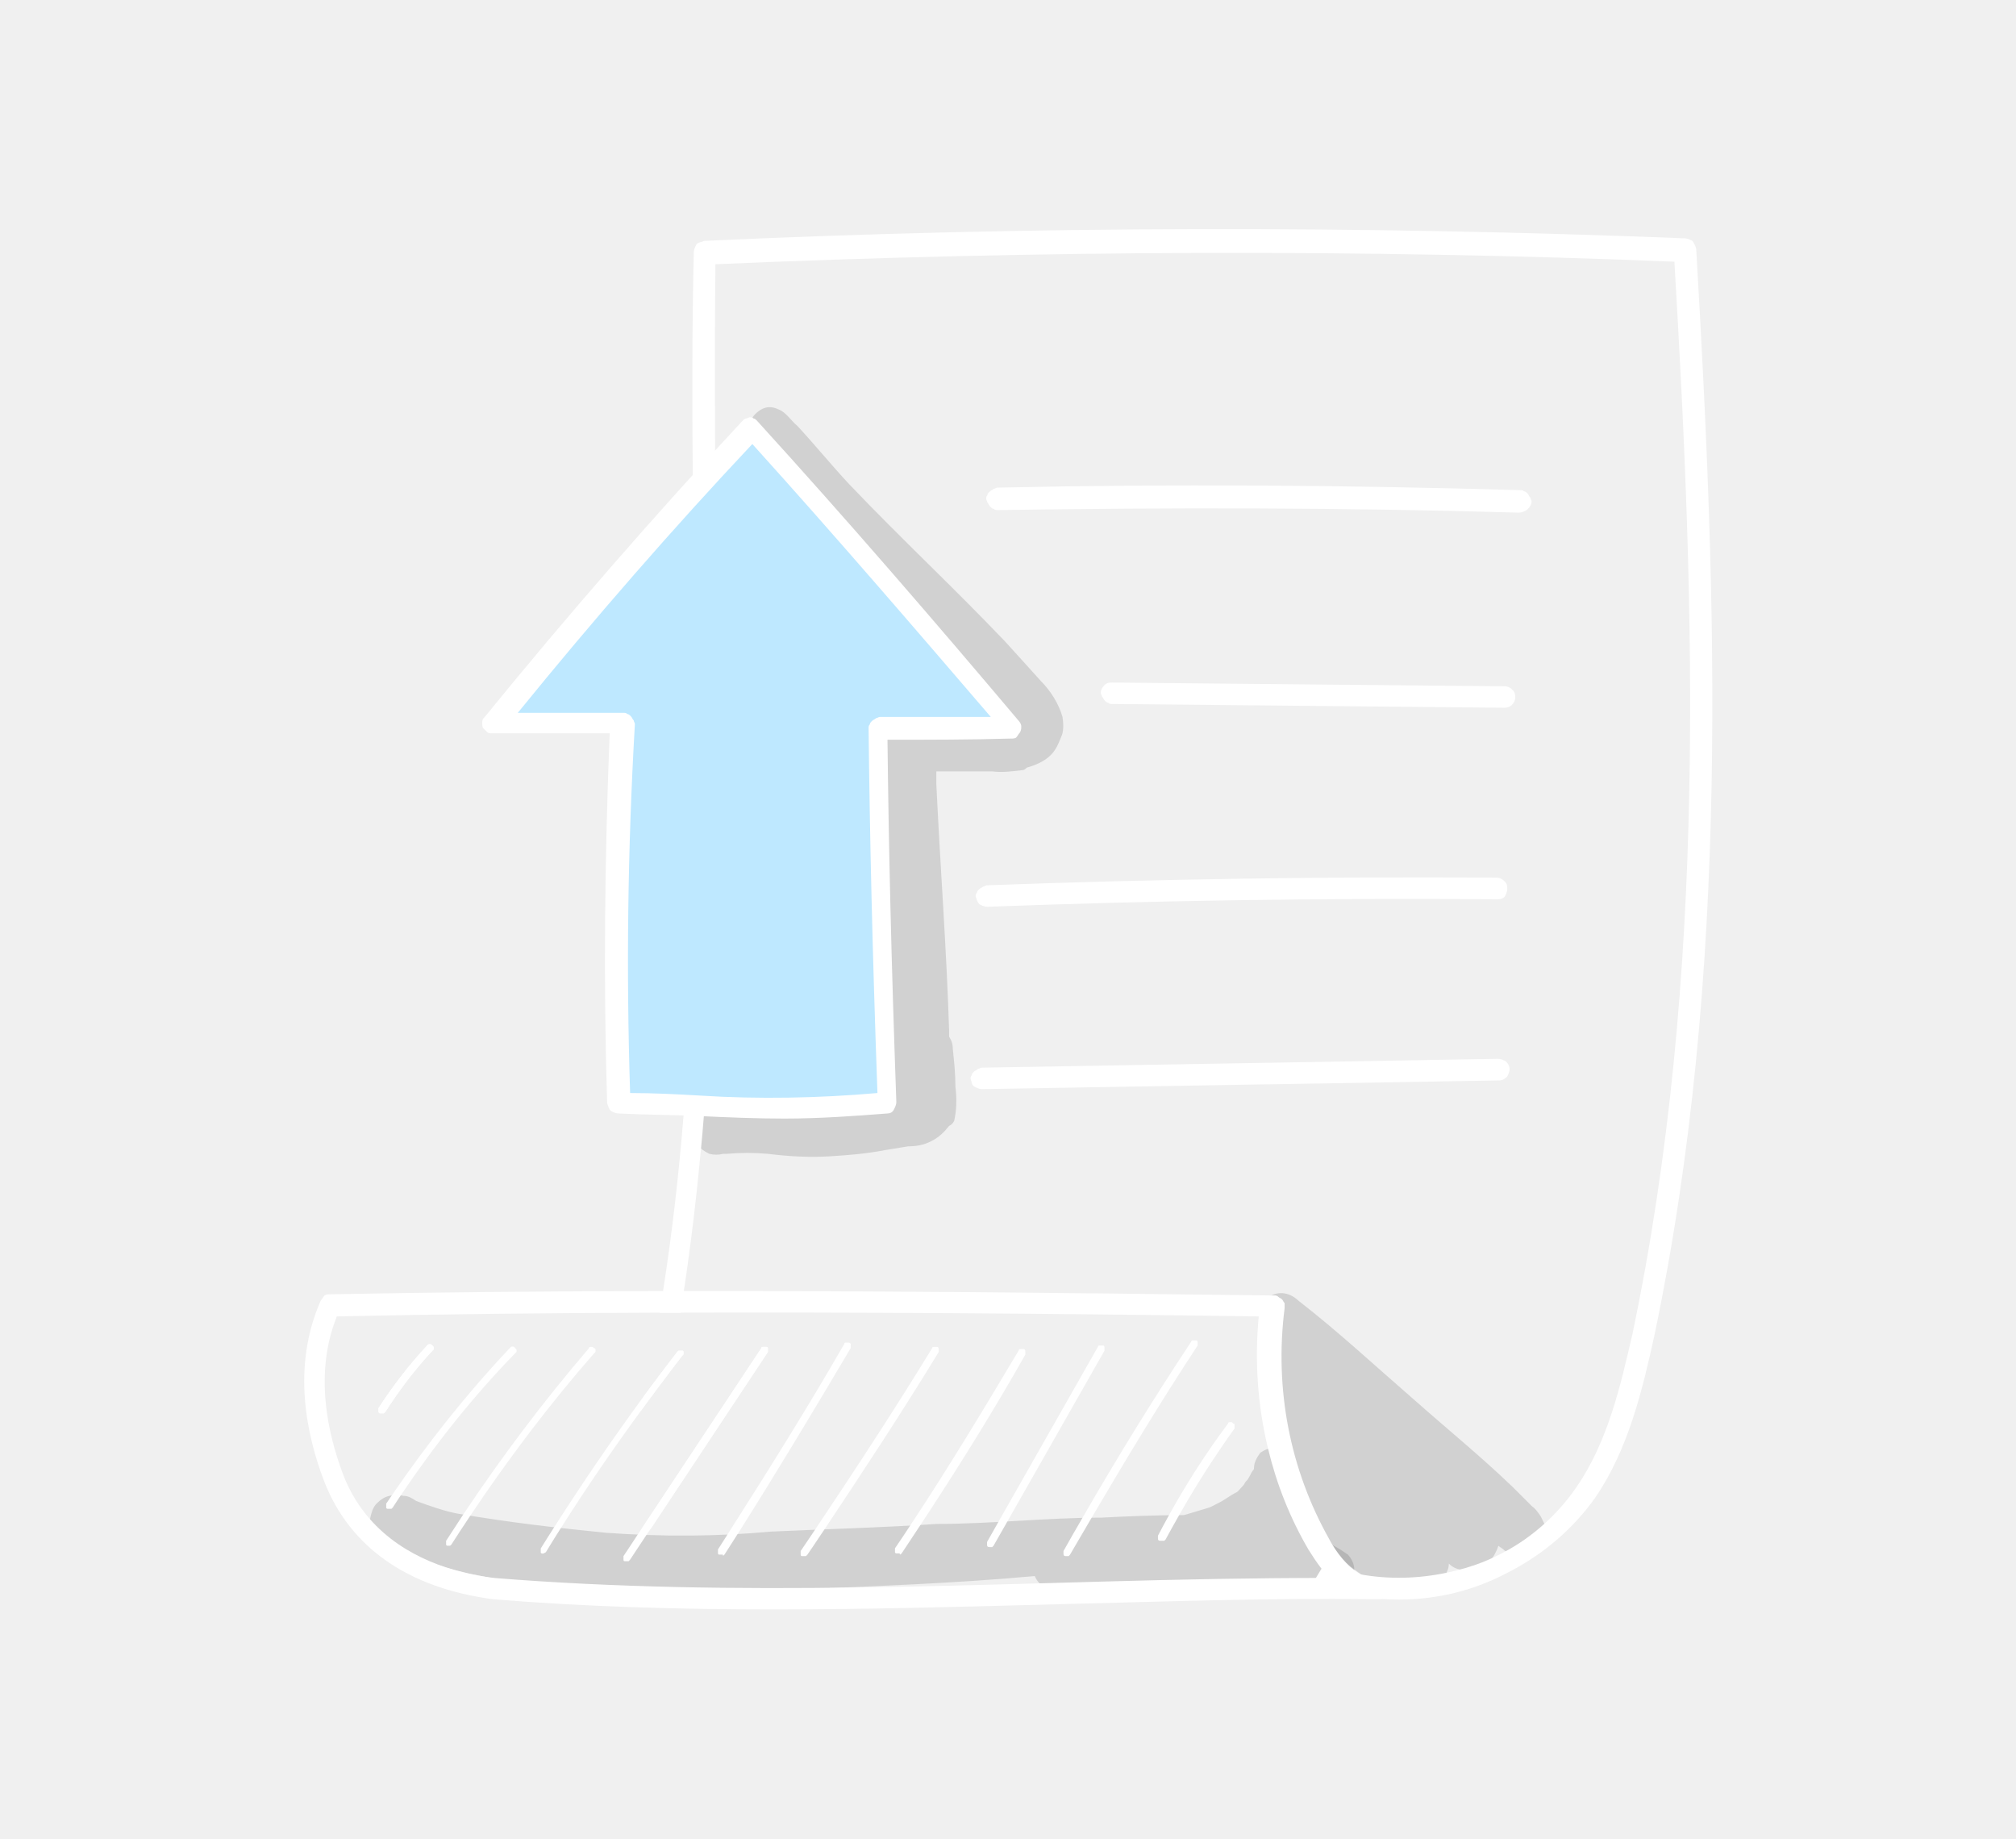
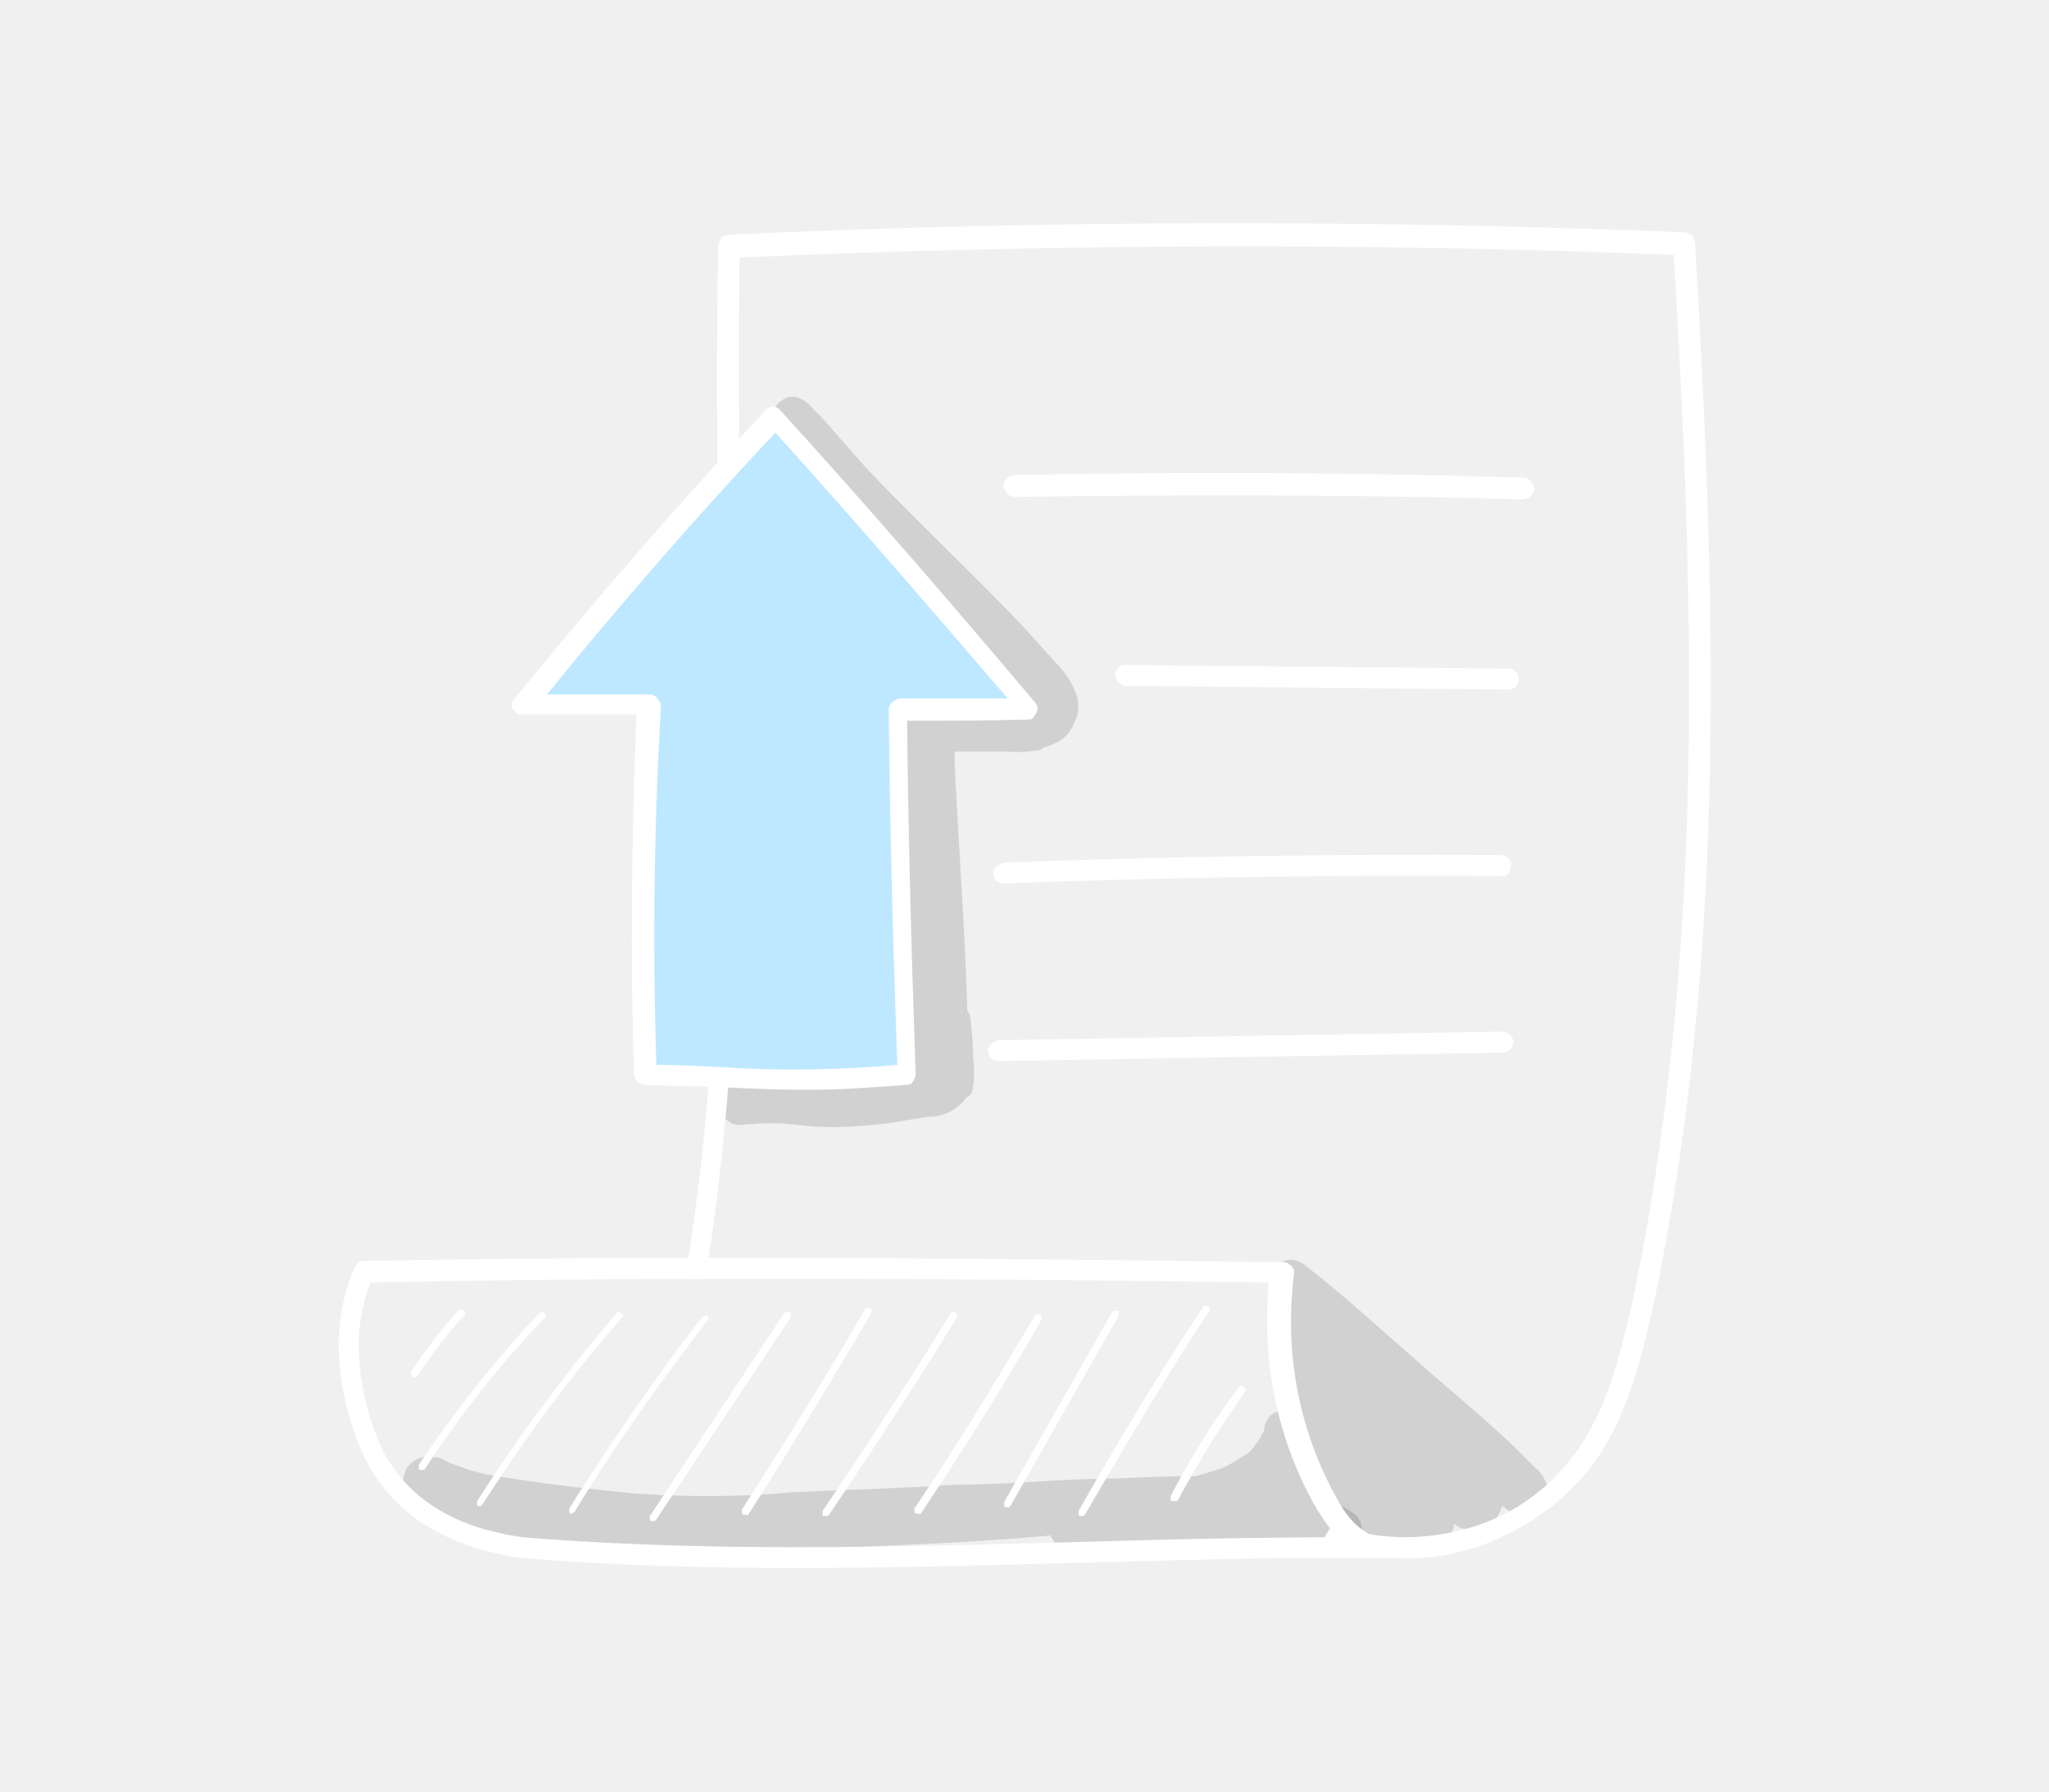
- <svg xmlns="http://www.w3.org/2000/svg" width="132.447" height="120.775" version="1.1" id="Layer_1" x="0px" y="0px" viewBox="0 0 1080 1080" style="enable-background:new 0 0 1080 1080;" xml:space="preserve">
+ <svg xmlns="http://www.w3.org/2000/svg" width="132.447" height="115.775" version="1.1" id="Layer_1" x="0px" y="0px" viewBox="0 0 1080 1080" style="enable-background:new 0 0 1080 1080;" xml:space="preserve">
  <style type="text/css">
	.st0{opacity:0.129;}
	.st1{opacity:0.13;}
	.st2{fill:#FFFFFF;}
	.st3{fill:#BEE8FF;}
	.st4{fill:#C5E6FB;}
</style>
  <g class="st0">
    <path d="M739.8,913.2c-5.2-3.7-10.5-6.7-16.5-9c-0.7-2.2-2.2-4.5-3-7.5v0.7c-3-6.7-5.2-13.5-7.5-20.2c-0.7-2.2-3.7-14.2-4.5-15.7   c0-3-1.5-6-3.7-8.2c-2.2-2.2-5.2-3-8.2-3s-6,1.5-8.2,3c-2.2,3-3.7,6-3.7,9c0,0.7,0,0.7-0.7,1.5c-0.7,0.7-1.5,3-3,5.2   c-0.7,0.7-1.5,1.5-2.2,3c-6,6.7-1.5,2.2-10.5,8.2c-2.2,1.5-5.2,3-8.2,4.5l-1.5,0.7c-7.5,2.2-12,3.7-15,4.5   c-15.7,0-33.7,0.7-48.7,1.5c-32.2,0-64.4,3.7-96.7,3.7c-32.2,2.2-65.2,3-97.4,4.5c-32.2,3-64.4,3-96.7,0.7c-30-3-56.2-6-86.9-11.2   c-8.2-1.5-16.5-4.5-24.7-7.5c-2.2-1.5-4.5-3-7.5-3c-3-0.7-5.2-0.7-8.2,0c-3,0.7-5.2,2.2-7.5,4.5c-2.2,2.2-3,5.2-3.7,8.2   c-0.7,3,0,6,1.5,8.2c1.5,3,3,5.2,6,6.7c18,9,37.5,15.7,57.7,19.5c3,0.7,17.2,3,22.5,3.7c1.5,0,3.7,0.7,5.2,0.7   c26.2,4.5,51.7,6.7,77.9,7.5c24.7,0.7,48.7-2.2,73.4-3.7c48.7-2.2,97.4-3.7,146.1-8.2c0.7,1.5,1.5,3,3,4.5c6,5.2,15,3,22.5,3.7   l-3-0.7c17.2,0.7,34.5,0,51.7-1.5c19.5-1.5,39-2.2,58.4-1.5c3.7,0,6.7,0.7,10.5,0.7c1.5,1.5,3,3,5.2,3.7c2.2,0.7,4.5,1.5,6.7,1.5   c2.2,0,4.5-1.5,6.7-3c1.5,0,3.7,0.7,5.2,0.7h1.5C738.3,937.2,749.5,924.5,739.8,913.2z" />
  </g>
  <g>
    <g class="st0">
      <path d="M855.2,895.2c-0.7-1.5-1.5-3-2.2-4.5c-1.5-2.2-3-4.5-5.2-6c-3.7-3.7-7.5-7.5-11.2-11.2c-18.7-18-39-34.5-58.4-51.7    c-22.5-19.5-44.2-39.7-67.4-57.7c-14.2-13.5-32.2,6-16.5,18l0.7,0.7c-2.2,2.2-3.7,6-4.5,9c0,3.7,0.7,6.7,2.2,9.7    c0.7,0.7,0.7,1.5,1.5,2.2c-0.7,1.5-0.7,3-1.5,3.7c-1.5,11.2,0.7,22.5,4.5,33c-0.7,5.2,0,10.5,0.7,15.7c3,13.5,8.2,25.5,16.5,36    c15,21,59.2,63.7,82.4,33c1.5-2.2,2.2-4.5,2.2-6.7c2.2,2.2,5.2,3.7,9,3.7c3,0.7,6.7,0,9.7-1.5c3-0.7,5.2-3,6.7-5.2    c1.5-2.2,3-5.2,3.7-7.5c0.7,0.7,2.2,1.5,3,2.2l0.7,0.7c1.5,0.7,3,1.5,3.7,1.5c3,0.7,5.2,0.7,8.2,0c3-0.7,5.2-2.2,7.5-3.7    c2.2-2.2,3.7-4.5,4.5-6.7C855.9,901.2,855.9,898.2,855.2,895.2z" />
    </g>
    <g class="st0">
      <path d="M572,421c-2.2-7.5-6.7-15-12.7-21c-6.7-7.5-14.2-15.7-21-23.2c-30-31.5-61.4-60.7-91.4-92.2    c-10.5-11.2-20.2-23.2-30.7-34.5c-3.7-3-6.7-8.2-11.2-9.7c-3-1.5-6-1.5-8.2-0.7c-2.2,0.7-5.2,3-6.7,5.2c-0.7,2.2-1.5,3.7-1.5,6    s0.7,4.5,1.5,6c0,0.7,0.7,0.7,1.5,1.5c0.7,0.7,1.5,1.5,2.2,3l0.7,0.7c33,41.2,71.2,76.4,106.4,115.4c13.5,15,36.7,39.7,44.2,47.2    c0,0,0.7,0.7,0.7,1.5v0.7c-0.7,0-1.5,0-2.2,0.7c-17.2-1.5-34.5-1.5-51.7-0.7c-0.7,0-2.2,0-3,0c-3-0.7-6-0.7-9,0.7    c-4.5,0-8.2,1.5-12,3c-3,1.5-5.2,3.7-6.7,6c-1.5,3-1.5,6-0.7,9c3,27,9,86.9,9.7,127.4c2.2,21,2.2,42.7,1.5,64.4c0,2.2,0,4.5,0,6.7    l0,0c0,0.7,0,1.5,0,1.5c-17.2,3-34.5,5.2-51.7,5.2c-15.7-1.5-31.5-2.2-47.2-1.5c-3,0-6,0.7-9,1.5c-3,1.5-5.2,3.7-7.5,6    c-1.5,2.2-2.2,5.2-1.5,8.2c0,3,1.5,5.2,3,7.5c1.5,2.2,3.7,3.7,6.7,5.2c3,0.7,5.2,0.7,8.2,0h2.2c8.2-0.7,15.7-0.7,24,0    c12,1.5,24,2.2,36,1.5c11.2-0.7,21.7-1.5,33-3.7c4.5-0.7,9-1.5,13.5-2.2c4.5,0,9-0.7,13.5-3s7.5-5.2,10.5-9c1.5-0.7,2.2-1.5,3-3    c1.5-6.7,1.5-13.5,0.7-20.2c0-7.5-0.7-14.2-1.5-21.7c0-3-0.7-5.2-2.2-7.5c0-1.5,0-2.2,0-3.7c-1.5-48-5.2-95.9-7.5-144.6    c0-2.2,0-5.2,0-7.5c8.2,0,17.2,0,25.5,0c0.7,0,1.5,0,2.2,0c1.5,0,3,0,5.2,0c6,0.7,11.2,0,17.2-0.7c1.5,0,2.2-0.7,3-1.5    c5.2-1.5,10.5-3.7,14.2-7.5c3-3,4.5-6.7,6-10.5C572.7,430,572.7,425.5,572,421z" />
    </g>
    <path class="st2" d="M326.2,819.9c-0.6,2.9-1.2,5.8-1.9,8.8c5.7-7.8,11.4-15.4,17.2-23.1c0.5-2.7,1-5.4,1.5-8.1   C337.4,804.9,331.7,812.3,326.2,819.9z M716.6,933.9c1.5,0,2.9,0.1,4.4,0.1c3.3,0.1,6.5,0.1,9.8,0.2c0.2,0.1,0.4,0.1,0.6,0.2   c9.3,2.7,18.6,4.2,28.2,4.8c3.3,0.2,6.7,0.3,10.1,0.3c22.5,0,44.2-5.2,65.2-16.5c20.2-10.5,37.5-25.5,50.2-43.5   c19.5-28.5,27.7-63.7,34.5-94.4c45-214.3,36.7-433.1,24.7-639.1c-0.8-2.2-1.5-3.7-2.2-4.5c-1.5-0.8-3-1.5-4.5-1.5   c-188.1-7.5-382.1-7.5-576.2,1.5c-1.5,0.8-3.8,0.8-4.5,2.2c-0.8,1.5-1.5,3-1.5,4.5c-1,43.3-1,87.3-0.6,130.6c0,3,0.1,6,0.1,9.1   c0,3.6,0.1,7.1,0.1,10.6c0.1,13,0.3,25.8,0.4,38.5c1.2,104.5,2.4,205.8-5.1,306c-0.1,1.9-0.3,3.8-0.4,5.8c-0.2,2.1-0.3,4.2-0.5,6.4   c-2.8,34.6-6.7,69-12.1,103.4c-0.3,2-0.6,4-1,6.1c-0.3,2.1-0.7,4.3-1,6.4c4.1,0,8.2,0,12.3,0c0.4-2.1,0.7-4.3,1-6.4   c0.3-2,0.6-4,0.9-6c4.2-27.8,7.5-55.7,10.1-83.5c0.6-6.4,1.2-12.9,1.7-19.4c0.1-1.1,0.2-2.3,0.3-3.4c0.1-1,0.2-2,0.2-3   c0.2-1.8,0.3-3.7,0.4-5.5c7.7-102.8,6.7-205.3,5.9-305.9c0-17.7-0.1-35.6-0.1-53.6c0-3.5,0-7.1-0.1-10.6c0-3.1,0-6.1,0-9.2   c-0.1-36.5-0.2-73.2,0.2-109.4c189.6-8.2,379.1-9,563.4-1.5c12,203,19.5,419.6-24.7,630.1c-6.8,29.2-14.2,62.9-33,89.9   c-5.4,7.9-11.8,15.1-18.9,21.5c-6.9,6.2-14.6,11.7-22.8,16.1c-2.4,1.3-4.9,2.6-7.4,3.7c-4.3,2-8.6,3.7-13.1,5.1   c-2.2,0.7-4.4,1.4-6.6,1.9c-2.5,0.7-5,1.3-7.5,1.8c-16.7,3.5-33.9,3.9-50.6,0.9h0c0,0-0.1,0-0.1,0c-1.2-0.2-2.4-0.4-3.6-0.7   c-3.2-0.7-6.4-1.5-9.5-2.4c0,0-0.6,0-1.2,0h-0.3c-2.7-0.1-5.4-0.1-8.1-0.1" />
    <path class="st2" d="M201.8,793.3c-10.5,11.2-19.5,23.2-27.7,36l-0.8,0.8c0,0,0,0-0.8,0s-0.8,0-1.5,0s-0.8-0.8-0.8-1.5   c0-0.7,0-0.7,0-1.5c8.2-12.7,18-25.5,28.5-36.7c0.8-0.8,0.8-0.8,1.5-0.8s0.8,0,1.5,0.8s0.8,0.8,0.8,1.5S202.6,792.6,201.8,793.3z" />
    <path class="st2" d="M201.8,790.3c-0.8-0.8-0.8-0.8-1.5-0.8s-0.8,0-1.5,0.8c-10.5,11.2-20.2,24-28.5,36.7c0,0.8,0,0.8,0,1.5   c0,0.8,0,1.5,0.8,1.5s0.8,0,1.5,0s0.8,0,0.8,0l0.8-0.8c8.2-12.7,17.2-24.7,27.7-36c0.8-0.8,0.8-0.8,0.8-1.5   S202.6,791.1,201.8,790.3z M398.1,791.1h-2.2c-0.8,0-0.8,0.8-0.8,0.8L325,897.7c1.7,0.1,3.4,0.2,5.1,0.3l68.9-103.9v-2.2   C398.9,791.1,398.1,791.1,398.1,791.1z M349.4,794.8c0-0.8,0-1.5-0.8-1.5h-2.2l-0.8,0.8c-0.9,1.1-1.8,2.3-2.6,3.4   c-0.5,2.7-1,5.4-1.5,8.1c2.4-3.1,4.7-6.2,7.1-9.3C349.4,795.6,349.4,795.6,349.4,794.8z M200.3,789.6c-0.8,0-0.8,0-1.5,0.8   c-10.5,11.2-20.2,24-28.5,36.7c0,0.8,0,0.8,0,1.5c0,0.8,0,1.5,0.8,1.5s0.8,0,1.5,0s0.8,0,0.8,0l0.8-0.8c8.2-12.7,17.2-24.7,27.7-36   c0.8-0.8,0.8-0.8,0.8-1.5s0-0.8-0.8-1.5S201.1,789.6,200.3,789.6z M171.1,830.1c0.8,0,0.8,0,1.5,0s0.8,0,0.8,0l0.8-0.8   c8.2-12.7,17.2-24.7,27.7-36c0.8-0.8,0.8-0.8,0.8-1.5s0-0.8-0.8-1.5s-0.8-0.8-1.5-0.8s-0.8,0-1.5,0.8c-10.5,11.2-20.2,24-28.5,36.7   c0,0.8,0,0.8,0,1.5C170.4,829.3,170.4,830.1,171.1,830.1z M398.1,791.1h-2.2c-0.8,0-0.8,0.8-0.8,0.8L325,897.7   c1.7,0.1,3.4,0.2,5.1,0.3l68.9-103.9v-2.2C398.9,791.1,398.1,791.1,398.1,791.1z" />
    <path class="st2" d="M756.3,933.5c-0.8,0-1.7,0-2.5,0C754.6,933.4,755.4,933.4,756.3,933.5z" />
    <path class="st2" d="M761.5,928.2c-1.5-0.7-3-1.5-4.5-1.5h-3c-2.4-0.2-4.7-0.9-6.8-2c-0.1-0.1-0.2-0.1-0.3-0.2   c-1.2-0.6-2.3-1.3-3.4-2.2c-1.6-1.2-3.2-2.6-4.6-4.1c0,0,0,0-0.1-0.1c-3.3-3.4-6.2-7.4-8.3-10.9c-0.7-1.1-1.3-2.2-1.8-3.2   c-23.2-41.2-32.2-88.4-26.2-135.6v-3c-0.8-0.8-0.8-1.5-1.5-2.2c-0.8-0.8-1.5-0.8-2.2-1.5s-1.5-0.8-2.2-0.8c-0.7,0-1.4,0-2.1,0   c-130.1-1.7-242.2-2.7-344.7-2.6c-4.1,0-8.2,0-12.2,0c-68.6,0.1-132.9,0.7-195.4,1.9c-1.5,0-3,0-3.8,0.8s-1.5,2.2-2.2,3   c-17.2,39-8.2,79.4,2.2,106.4c15,38.2,48.7,62.2,98.9,68.9c54.7,4.5,110.1,6,164.8,6c55.4,0,110.1-1.5,165.6-3   c60.7-1.5,124.4-3.8,186.6-3h3.8c0.5,0,1.2-0.1,1.8-0.3c1.1-0.3,2.2-1,2.6-1.9c0.6-1.2,1.2-2.4,1.4-3.7c0.1-0.3,0.1-0.6,0.1-0.8   C763,931.2,763,929.7,761.5,928.2z M335.3,771c4.1,0,8.2,0,12.3,0c101.3-0.3,212.1,0.4,339.7,2.2c-2.5,26.3-0.6,52.6,5.5,77.8   c5,20.7,12.9,40.7,23.8,59.3c2.5,4,4.9,7.6,7.6,11.1c1.4,1.8,2.8,3.6,4.4,5.4c-43.8,0-88,0.9-131.2,2.1   c-10.8,0.3-21.5,0.6-32.1,0.9c-2.4,0.1-4.8,0.1-7.3,0.2c-34.9,1-70.4,1.9-106.1,2.4c-70.7,1-142.6,0.2-214.1-5.6   c-23.4-2.9-52.8-11.8-72.8-34.7c-6.3-7.2-11.7-15.8-15.6-26c-9-24-17.2-59.2-3.7-92.9C206.2,771.9,268.8,771.2,335.3,771z" />
    <path class="st3" d="M313.5,424.7c-3,74.9-3.7,147.6-1.5,223.3c52.4,0,105.6,6,158.1-1.5c-2.2-72.7-4.5-145.4-5.2-219.5   c26.2,0,52.4,0,78.7-0.7c-50.2-58.4-100.4-116.9-153.6-176.1c-52.4,55.4-102.6,113.1-151.3,173.1   C263.3,424,288.7,424.7,313.5,424.7z" />
    <path class="st2" d="M408.6,657c-16.5,0-33.7-0.7-50.2-1.5c-15.7-0.7-31.5-0.7-47.2-1.5c-1.5,0-3-0.7-4.5-1.5   c-1.5-1.5-1.5-3-2.2-4.5c-2.2-71.2-1.5-142.4,1.5-217.3c-10.5,0-21,0-31.5,0c-12.7,0-25.5,0-37.5,0c-1.5,0-2.2,0-3-0.7   c-0.7-0.7-1.5-1.5-2.2-2.2c-0.7-0.7-0.7-2.2-0.7-3.7s0.7-2.2,1.5-3c49.4-60.7,100.4-119.1,151.3-173.8c0.7-0.7,1.5-1.5,2.2-1.5   c0.7,0,1.5-0.7,2.2-0.7c0.7,0,1.5,0,2.2,0.7c0.7,0,1.5,0.7,2.2,1.5c53.9,59.2,104.9,118.4,153.6,176.1c0.7,0.7,1.5,2.2,1.5,3   c0,1.5,0,2.2-0.7,3.7c-0.7,0.7-1.5,2.2-2.2,3c-0.7,0.7-2.2,0.7-3,0.7c-24,0.7-48.7,0.7-72.7,0.7c0.7,62.9,2.2,128.9,5.2,212.8   c0,1.5-0.7,3-1.5,4.5c-0.7,1.5-2.2,2.2-3.7,2.2C449.8,655.5,429.6,657,408.6,657z M318,642c13.5,0,27.7,0.7,41.2,1.5   c34.5,2.2,69.7,1.5,104.1-1.5c-3-83.9-4.5-150.6-5.2-214.3c0-0.7,0-1.5,0.7-2.2c0-0.7,0.7-1.5,1.5-2.2c0.7-0.7,1.5-0.7,2.2-1.5   c0.7,0,1.5-0.7,2.2-0.7c21.7,0,43.5,0,65.2,0c-45-52.4-91.4-106.4-140.1-160.3C343.4,310.1,297,363.3,252,418.7   c8.2,0,16.5,0,24.7,0c12.7,0,25.5,0,37.5,0c0.7,0,1.5,0,2.2,0.7c0.7,0,1.5,0.7,2.2,1.5c0.7,0.7,0.7,1.5,1.5,2.2   c0,0.7,0.7,1.5,0.7,2.2C316.5,499.6,315.7,570.8,318,642L318,642z" />
    <path class="st2" d="M840.2,301.1L840.2,301.1c-101.9-3-205.3-3-306.4-1.5c-0.7,0-1.5,0-2.2-0.7c-0.7,0-1.5-0.7-2.2-1.5   c-0.7-0.7-0.7-1.5-1.5-2.2c0-0.7-0.7-1.5-0.7-2.2c0-0.7,0-1.5,0.7-2.2c0-0.7,0.7-1.5,1.5-2.2c0.7-0.7,1.5-0.7,2.2-1.5   c0.7,0,1.5-0.7,2.2-0.7c101.9-2.2,205.3-1.5,307.2,1.5c0.7,0,1.5,0,2.2,0.7c0.7,0,1.5,0.7,2.2,1.5c0.7,0.7,0.7,1.5,1.5,2.2   c0,0.7,0.7,1.5,0.7,2.2c0,1.5-0.7,3-2.2,4.5C843.9,300.3,841.7,301.1,840.2,301.1z" />
    <path class="st2" d="M831.9,415.7L831.9,415.7l-230.8-2.2c-0.7,0-1.5,0-2.2-0.7c-0.7,0-1.5-0.7-2.2-1.5c-0.7-0.7-0.7-1.5-1.5-2.2   c0-0.7-0.7-1.5-0.7-2.2c0-1.5,0.7-3,2.2-4.5c1.5-1.5,3-1.5,4.5-1.5l0,0l230.8,2.2c1.5,0,3,0.7,4.5,2.2c1.5,1.5,1.5,3,1.5,4.5   c0,1.5-0.7,3-2.2,4.5C834.9,415,833.4,415.7,831.9,415.7z" />
    <path class="st2" d="M527.7,532.6c-1.5,0-3-0.7-4.5-1.5c-1.5-1.5-1.5-3-2.2-4.5c0-0.7,0-1.5,0.7-2.2c0-0.7,0.7-1.5,1.5-2.2   c0.7-0.7,1.5-0.7,2.2-1.5c0.7,0,1.5-0.7,2.2-0.7c99.6-3.7,200-5.2,299.7-4.5c1.5,0,3,0.7,4.5,2.2c1.5,1.5,1.5,3,1.5,4.5   s-0.7,3-1.5,4.5c-1.5,1.5-3,1.5-4.5,1.5C727.8,527.4,626.6,528.9,527.7,532.6L527.7,532.6z" />
    <path class="st2" d="M524.7,639.7c-1.5,0-3-0.7-4.5-1.5c-1.5-0.7-1.5-3-2.2-4.5c0-0.7,0-1.5,0.7-2.2c0-0.7,0.7-1.5,1.5-2.2   c0.7-0.7,1.5-0.7,2.2-1.5c0.7,0,1.5-0.7,2.2-0.7l303.4-5.2c1.5,0,3,0.7,4.5,1.5c1.5,1.5,2.2,3,2.2,4.5s-0.7,3-1.5,4.5   c-1.5,1.5-3,2.2-4.5,2.2L524.7,639.7L524.7,639.7z" />
    <path class="st2" d="M202.6,791.8c0,0.8,0,0.8-0.8,1.5c-10.5,11.2-19.5,23.2-27.7,36l-0.8,0.8c0,0,0,0-0.8,0s-0.8,0-1.5,0   s-0.8-0.8-0.8-1.5c0-0.7,0-0.7,0-1.5c8.2-12.7,18-25.5,28.5-36.7c0.8-0.8,0.8-0.8,1.5-0.8s0.8,0,1.5,0.8S202.6,791.1,202.6,791.8z" />
    <path class="st2" d="M251.3,793.3c0,0.8,0,0.8-0.8,1.5c-25,25.7-47.4,54-67.3,83.6c-1.6,2.3-3.1,4.7-4.6,7l-0.8,0.8h-0.8   c-0.8,0-0.8,0-1.5,0c0,0-0.8,0-0.8-0.8v-2.2c1.1-1.6,2.2-3.2,3.3-4.9c20.8-30.4,43.8-59.5,69.4-86.6c0.8-0.8,0.8-0.8,1.5-0.8   s0.8,0,1.5,0.8S251.3,792.6,251.3,793.3z" />
    <path class="st2" d="M297.7,793.3c0,0.8,0,0.8-0.8,1.5c-26.4,30.2-50.5,62.1-72.9,95.6c-3.7,5.6-7.4,11.1-11,16.8l-0.8,0.7   c-0.8,0-0.8,0-1.5,0c0,0-0.8,0-0.8-0.7V905c3.3-5.1,6.6-10.2,9.9-15.2c22.7-34.1,47.2-66.6,74-97.9c0-0.8,0.8-0.8,1.5-0.8   c0.8,0,0.8,0,1.5,0.8C297.7,791.8,297.7,792.6,297.7,793.3z" />
    <path class="st2" d="M349.4,794.8c0,0.8,0,0.8-0.8,1.5c-2.4,3.1-4.8,6.2-7.1,9.3c-5.8,7.6-11.6,15.3-17.2,23.1   c-16.3,22.3-32.1,45.3-47.1,69c-2.9,4.6-5.9,9.3-8.7,14l-1.5,0.8c-0.8,0-1.5,0-1.5-0.8v-2.2c2.6-4.1,5.1-8.2,7.7-12.2   c16.8-26.3,34.5-52.2,52.9-77.3c5.6-7.6,11.2-15,16.9-22.4c0.9-1.1,1.7-2.3,2.6-3.4l0.8-0.8h2.2   C349.4,793.3,349.4,794.1,349.4,794.8z" />
    <path class="st2" d="M398.9,791.8v2.2L330,898l-2.5,3.7l-5.5,8.3l-4.1,6.2l-0.8,0.8h-0.8c-0.8,0-0.8,0-1.5,0c0,0-0.7,0-0.7-0.8V914   l2.8-4.2l5.4-8.2l2.5-3.8l70.2-105.9c0,0,0-0.8,0.8-0.8h2.2C398.1,791.1,398.9,791.1,398.9,791.8z" />
    <path class="st2" d="M447.6,789.6v2.2c-21.5,36.3-43.7,73.3-66.4,109.2c0,0-0.1,0.1-0.1,0.1c-2.5,4-5.1,8-7.6,11.9   c0,0-0.1,0.1-0.1,0.1l-0.8,0.8c0-0.8,0-0.8-0.8-0.8s-0.8,0-1.5,0c0,0-0.4,0-0.6-0.4c-0.1-0.1-0.1-0.2-0.1-0.4v-2.2   c1.9-2.9,3.7-5.8,5.6-8.8c0.2-0.3,0.3-0.5,0.5-0.8c23.4-36.7,46.7-73.9,68.1-111.1c0,0,0-0.8,0.7-0.8h2.2   C446.8,788.8,447.6,788.8,447.6,789.6z" />
    <path class="st2" d="M499.3,792.6c0,0.8,0,0.8,0,1.5c-21.6,35.4-44.4,70.1-67.2,104.3c-1.3,1.9-2.6,3.8-3.9,5.8c-2,3-4,6-6.1,9   l-0.8,0.8h-0.8c-0.8,0-0.8,0-1.5,0c0,0-0.8,0-0.8-0.8V911c1.6-2.4,3.2-4.7,4.8-7.1c1.2-1.7,2.3-3.5,3.5-5.2   c23.4-35,46.8-70.6,68.9-106.8c0-0.8,0.8-0.8,1.5-0.8s0.8,0,1.5,0S499.3,791.8,499.3,792.6z" />
    <path class="st2" d="M550.2,794.1c0,0.8,0,0.8,0,1.5c-19.2,34-40.1,67.4-61.7,100.2c-2.7,4.1-5.3,8.1-8,12.1h0c-1,1.5-2,3-3,4.5   l-0.8,0.8c0-0.8-0.8-0.8-0.8-0.8c-0.8,0-0.8,0-1.5,0c0,0-0.8,0-0.8-0.8v-2.2c0.4-0.6,0.9-1.3,1.3-1.9c2.6-3.8,5.1-7.6,7.6-11.4   c22.2-33.5,43.3-68.5,63.8-102.9c0-0.8,0.8-0.8,1.5-0.8s0.8,0,1.5,0S550.2,793.3,550.2,794.1z" />
    <path class="st2" d="M596.7,791.8c0,0.8,0,0.8,0,1.5l-57.1,100.4l-8.1,14.2l-0.8,0.8c-0.8,0-1.5,0-1.5,0c-1.5,0-1.5-0.8-1.5-1.5   c0-0.8,0-0.8,0-1.5l6.6-11.7l58.5-102.9c0,0,0-0.8,0.8-0.8h2.2C596.7,790.3,596.7,791.1,596.7,791.8z" />
    <path class="st2" d="M651.4,788.8c0,0.8,0,0.8,0,1.5c-21.6,32.8-42.2,67-62.3,101.2c-4.2,7.2-8.5,14.5-12.7,21.7l-0.8,0.8   c-0.8,0-0.8,0-1.5,0c-1.5,0-1.5-0.8-1.5-1.5s0-0.8,0-1.5c3.6-6.4,7.3-12.9,11.1-19.4c20.1-34.9,41.7-70,63.9-103.5   c0-0.8,0.8-0.8,1.5-0.8s0.8,0,1.5,0S651.4,788.1,651.4,788.8z" />
    <path class="st2" d="M673.1,836.8v2.2c-11.8,16.5-22.7,33.5-32.6,51c-2.7,4.7-5.3,9.4-7.9,14.2l-0.8,0.8c-1.5,0-1.5,0-2.2,0   c-1.5,0-1.5-0.8-1.5-1.5s0-0.8,0-1.5c2.1-4,4.2-8,6.4-11.9c10.4-18.8,21.8-36.6,34.8-54c0-0.8,0.8-0.8,1.5-0.8c0.7,0,0.7,0,1.5,0.8   C672.3,836.1,673.1,836.1,673.1,836.8z" />
    <g class="st0">
      <path class="st2" d="M392.9,261.4L392.9,261.4c-0.7-0.7-1.5-1.5-2.2-2.2L392.9,261.4z" />
    </g>
  </g>
</svg>
